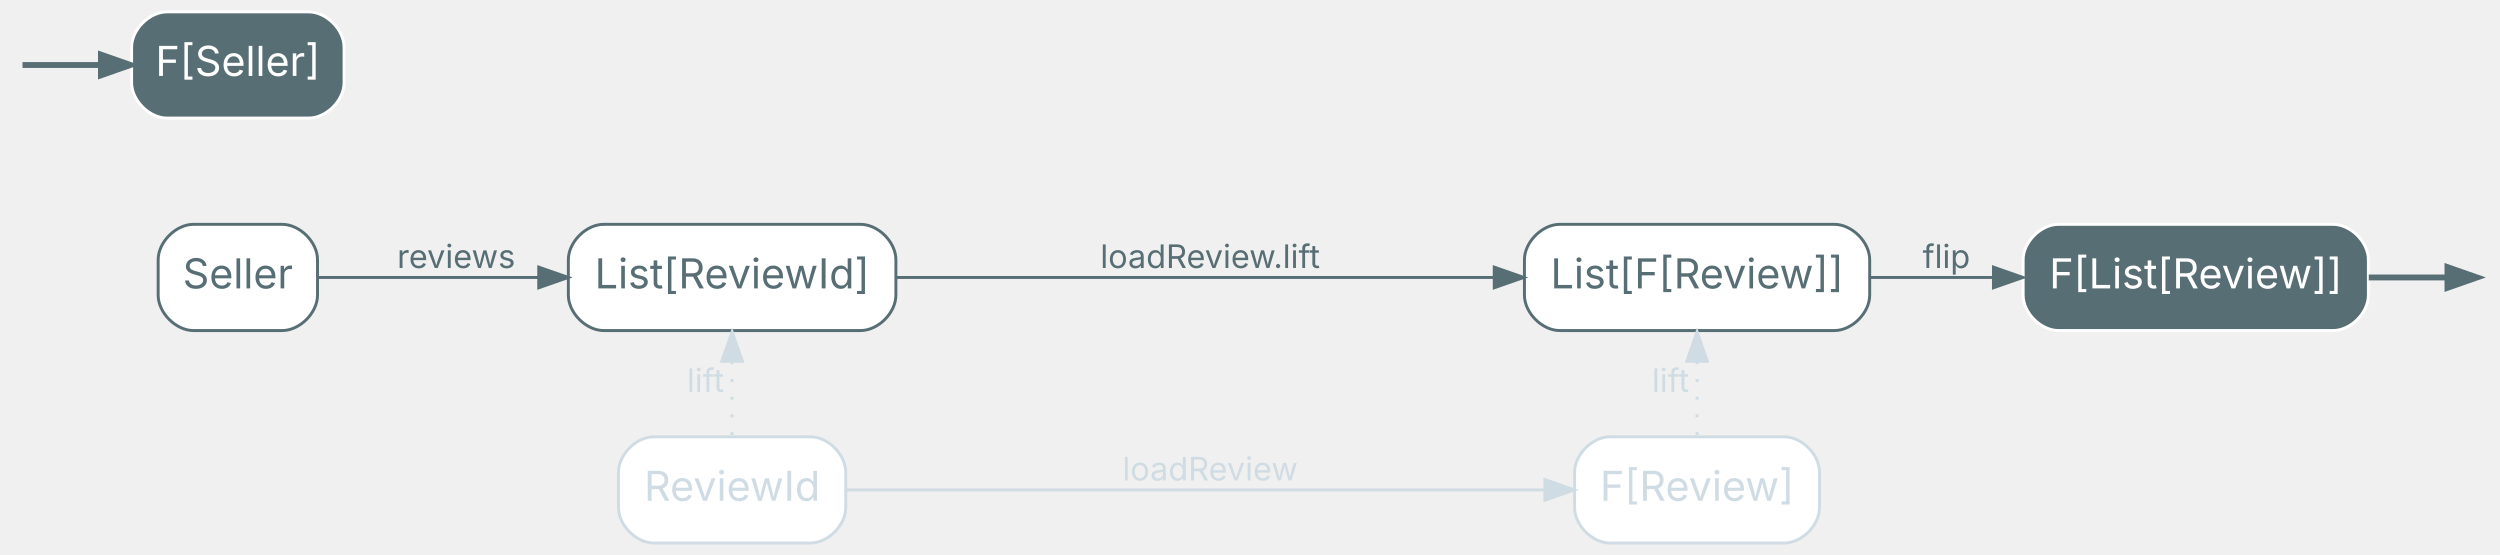
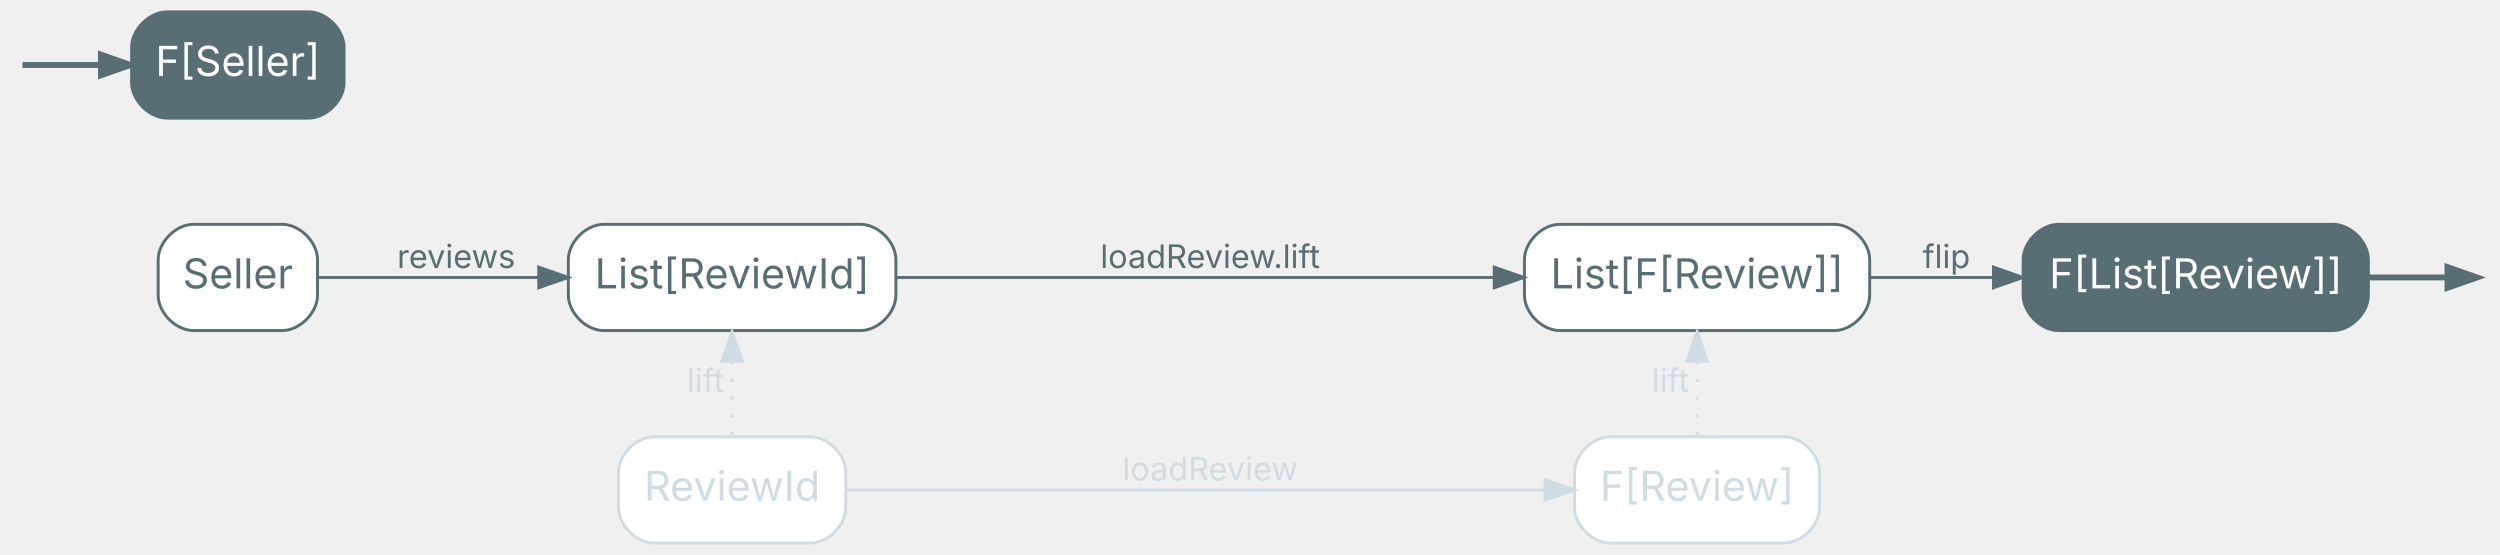
<svg xmlns="http://www.w3.org/2000/svg" width="847pt" height="188pt" viewBox="0.00 0.00 847.20 188.00">
  <g id="graph0" class="graph" transform="scale(1 1) rotate(0) translate(4 184)">
    <g id="node3" class="node start">
-       <path fill="#586e75" stroke="#ffffff" d="M100.6,-180C100.6,-180 52.6,-180 52.6,-180 46.6,-180 40.6,-174 40.6,-168 40.6,-168 40.6,-156 40.6,-156 40.6,-150 46.6,-144 52.6,-144 52.6,-144 100.6,-144 100.6,-144 106.6,-144 112.6,-150 112.6,-156 112.6,-156 112.6,-168 112.6,-168 112.6,-174 106.6,-180 100.6,-180" />
+       <path fill="#586e75" stroke="#586e75" d="M100.6,-180C100.6,-180 52.6,-180 52.6,-180 46.6,-180 40.6,-174 40.6,-168 40.6,-168 40.6,-156 40.6,-156 40.6,-150 46.6,-144 52.6,-144 52.6,-144 100.6,-144 100.6,-144 106.6,-144 112.6,-150 112.6,-156 112.6,-156 112.6,-168 112.6,-168 112.6,-174 106.6,-180 100.6,-180" />
      <text text-anchor="middle" x="76.6" y="-158.3" font-family="Inter,Arial" font-size="14.00" fill="#ffffff">F[Seller]</text>
    </g>
    <g id="edge4" class="edge start">
      <path fill="none" stroke="#586e75" stroke-width="2" d="M3.62,-162C6.63,-162 17.55,-162 30.01,-162" />
      <polygon fill="#586e75" stroke="#586e75" stroke-width="2" points="30.21,-165.5 40.21,-162 30.21,-158.5 30.21,-165.5" />
    </g>
    <g id="node4" class="node">
      <path fill="#ffffff" stroke="#586e75" d="M91.6,-108C91.6,-108 61.6,-108 61.6,-108 55.6,-108 49.6,-102 49.6,-96 49.6,-96 49.6,-84 49.6,-84 49.6,-78 55.6,-72 61.6,-72 61.6,-72 91.6,-72 91.6,-72 97.6,-72 103.6,-78 103.6,-84 103.6,-84 103.6,-96 103.6,-96 103.6,-102 97.6,-108 91.6,-108" />
      <text text-anchor="middle" x="76.6" y="-86.3" font-family="Inter,Arial" font-size="14.00" fill="#586e75">Seller</text>
    </g>
    <g id="node7" class="node goal">
-       <path fill="#586e75" stroke="#ffffff" d="M786.6,-108C786.6,-108 693.6,-108 693.6,-108 687.6,-108 681.6,-102 681.6,-96 681.6,-96 681.6,-84 681.6,-84 681.6,-78 687.6,-72 693.6,-72 693.6,-72 786.6,-72 786.6,-72 792.6,-72 798.6,-78 798.6,-84 798.6,-84 798.6,-96 798.6,-96 798.6,-102 792.6,-108 786.6,-108" />
+       <path fill="#586e75" stroke="#586e75" d="M786.6,-108C786.6,-108 693.6,-108 693.6,-108 687.6,-108 681.6,-102 681.6,-96 681.6,-96 681.6,-84 681.6,-84 681.6,-78 687.6,-72 693.6,-72 693.6,-72 786.6,-72 786.6,-72 792.6,-72 798.6,-78 798.6,-84 798.6,-84 798.6,-96 798.6,-96 798.6,-102 792.6,-108 786.6,-108" />
      <text text-anchor="middle" x="740.1" y="-86.3" font-family="Inter,Arial" font-size="14.00" fill="#ffffff">F[List[Review]]</text>
    </g>
    <g id="node5" class="node">
      <path fill="#ffffff" stroke="#586e75" d="M287.6,-108C287.6,-108 200.6,-108 200.6,-108 194.6,-108 188.6,-102 188.6,-96 188.6,-96 188.6,-84 188.6,-84 188.6,-78 194.6,-72 200.6,-72 200.6,-72 287.6,-72 287.6,-72 293.6,-72 299.6,-78 299.6,-84 299.6,-84 299.6,-96 299.6,-96 299.6,-102 293.6,-108 287.6,-108" />
      <text text-anchor="middle" x="244.1" y="-86.3" font-family="Inter,Arial" font-size="14.00" fill="#586e75">List[ReviewId]</text>
    </g>
    <g id="edge7" class="edge">
      <path fill="none" stroke="#586e75" d="M103.82,-90C123.86,-90 152.36,-90 178.37,-90" />
      <polygon fill="#586e75" stroke="#586e75" points="178.57,-93.5 188.57,-90 178.57,-86.5 178.57,-93.5" />
      <text text-anchor="middle" x="150.6" y="-93.2" font-family="Inter,Arial" font-size="11.00" fill="#586e75">reviews</text>
    </g>
    <g id="node6" class="node">
      <path fill="#ffffff" stroke="#586e75" d="M617.6,-108C617.6,-108 524.6,-108 524.6,-108 518.6,-108 512.6,-102 512.6,-96 512.6,-96 512.6,-84 512.6,-84 512.6,-78 518.6,-72 524.6,-72 524.6,-72 617.6,-72 617.6,-72 623.6,-72 629.6,-78 629.6,-84 629.6,-84 629.6,-96 629.6,-96 629.6,-102 623.6,-108 617.6,-108" />
      <text text-anchor="middle" x="571.1" y="-86.3" font-family="Inter,Arial" font-size="14.00" fill="#586e75">List[F[Review]]</text>
    </g>
    <g id="edge8" class="edge">
      <path fill="none" stroke="#586e75" d="M299.86,-90C355.61,-90 442.15,-90 502.22,-90" />
      <polygon fill="#586e75" stroke="#586e75" points="502.37,-93.5 512.37,-90 502.37,-86.5 502.37,-93.5" />
      <text text-anchor="middle" x="406.1" y="-93.2" font-family="Inter,Arial" font-size="11.00" fill="#586e75">loadReview.lift</text>
    </g>
    <g id="node8" class="node disabled">
      <path fill="#ffffff" stroke="#d0dce3" d="M270.6,-36C270.6,-36 217.6,-36 217.6,-36 211.6,-36 205.6,-30 205.6,-24 205.6,-24 205.6,-12 205.6,-12 205.6,-6 211.6,0 217.6,0 217.6,0 270.6,0 270.6,0 276.6,0 282.6,-6 282.6,-12 282.6,-12 282.6,-24 282.6,-24 282.6,-30 276.6,-36 270.6,-36" />
      <text text-anchor="middle" x="244.1" y="-14.3" font-family="Inter,Arial" font-size="14.00" fill="#d0dce3">ReviewId</text>
    </g>
    <g id="edge2" class="edge required,disabled">
      <path fill="none" stroke="#d0dce3" stroke-dasharray="1,5" d="M244.1,-61.58C244.1,-53.03 244.1,-43.87 244.1,-36.17" />
      <polygon fill="#d0dce3" stroke="#d0dce3" points="240.6,-61.59 244.1,-71.59 247.6,-61.59 240.6,-61.59" />
      <text text-anchor="middle" x="235.1" y="-51.2" font-family="Inter,Arial" font-size="11.00" fill="#d0dce3">lift</text>
    </g>
    <g id="edge9" class="edge">
      <path fill="none" stroke="#586e75" d="M630.04,-90C643.33,-90 657.57,-90 671.23,-90" />
      <polygon fill="#586e75" stroke="#586e75" points="671.55,-93.5 681.54,-90 671.54,-86.5 671.55,-93.5" />
      <text text-anchor="middle" x="655.6" y="-93.2" font-family="Inter,Arial" font-size="11.00" fill="#586e75">flip</text>
    </g>
    <g id="node9" class="node disabled">
      <path fill="#ffffff" stroke="#d0dce3" d="M600.6,-36C600.6,-36 541.6,-36 541.6,-36 535.6,-36 529.6,-30 529.6,-24 529.6,-24 529.6,-12 529.6,-12 529.6,-6 535.6,0 541.6,0 541.6,0 600.6,0 600.6,0 606.6,0 612.6,-6 612.6,-12 612.6,-12 612.6,-24 612.6,-24 612.6,-30 606.6,-36 600.6,-36" />
      <text text-anchor="middle" x="571.1" y="-14.3" font-family="Inter,Arial" font-size="14.00" fill="#d0dce3">F[Review]</text>
    </g>
    <g id="edge3" class="edge required,disabled">
      <path fill="none" stroke="#d0dce3" stroke-dasharray="1,5" d="M571.1,-61.58C571.1,-53.03 571.1,-43.87 571.1,-36.17" />
      <polygon fill="#d0dce3" stroke="#d0dce3" points="567.6,-61.59 571.1,-71.59 574.6,-61.59 567.6,-61.59" />
      <text text-anchor="middle" x="562.1" y="-51.2" font-family="Inter,Arial" font-size="11.00" fill="#d0dce3">lift</text>
    </g>
    <g id="edge5" class="edge goal">
      <path fill="none" stroke="#586e75" stroke-width="2" d="M798.73,-90C808.84,-90 818.32,-90 825.24,-90" />
      <polygon fill="#586e75" stroke="#586e75" stroke-width="2" points="825.4,-93.5 835.4,-90 825.4,-86.5 825.4,-93.5" />
    </g>
    <g id="edge6" class="edge disabled">
      <path fill="none" stroke="#d0dce3" d="M282.7,-18C341.15,-18 453.87,-18 519.43,-18" />
      <polygon fill="#d0dce3" stroke="#d0dce3" points="519.54,-21.5 529.54,-18 519.54,-14.5 519.54,-21.5" />
      <text text-anchor="middle" x="406.1" y="-21.2" font-family="Inter,Arial" font-size="11.00" fill="#d0dce3">loadReview</text>
    </g>
  </g>
</svg>
